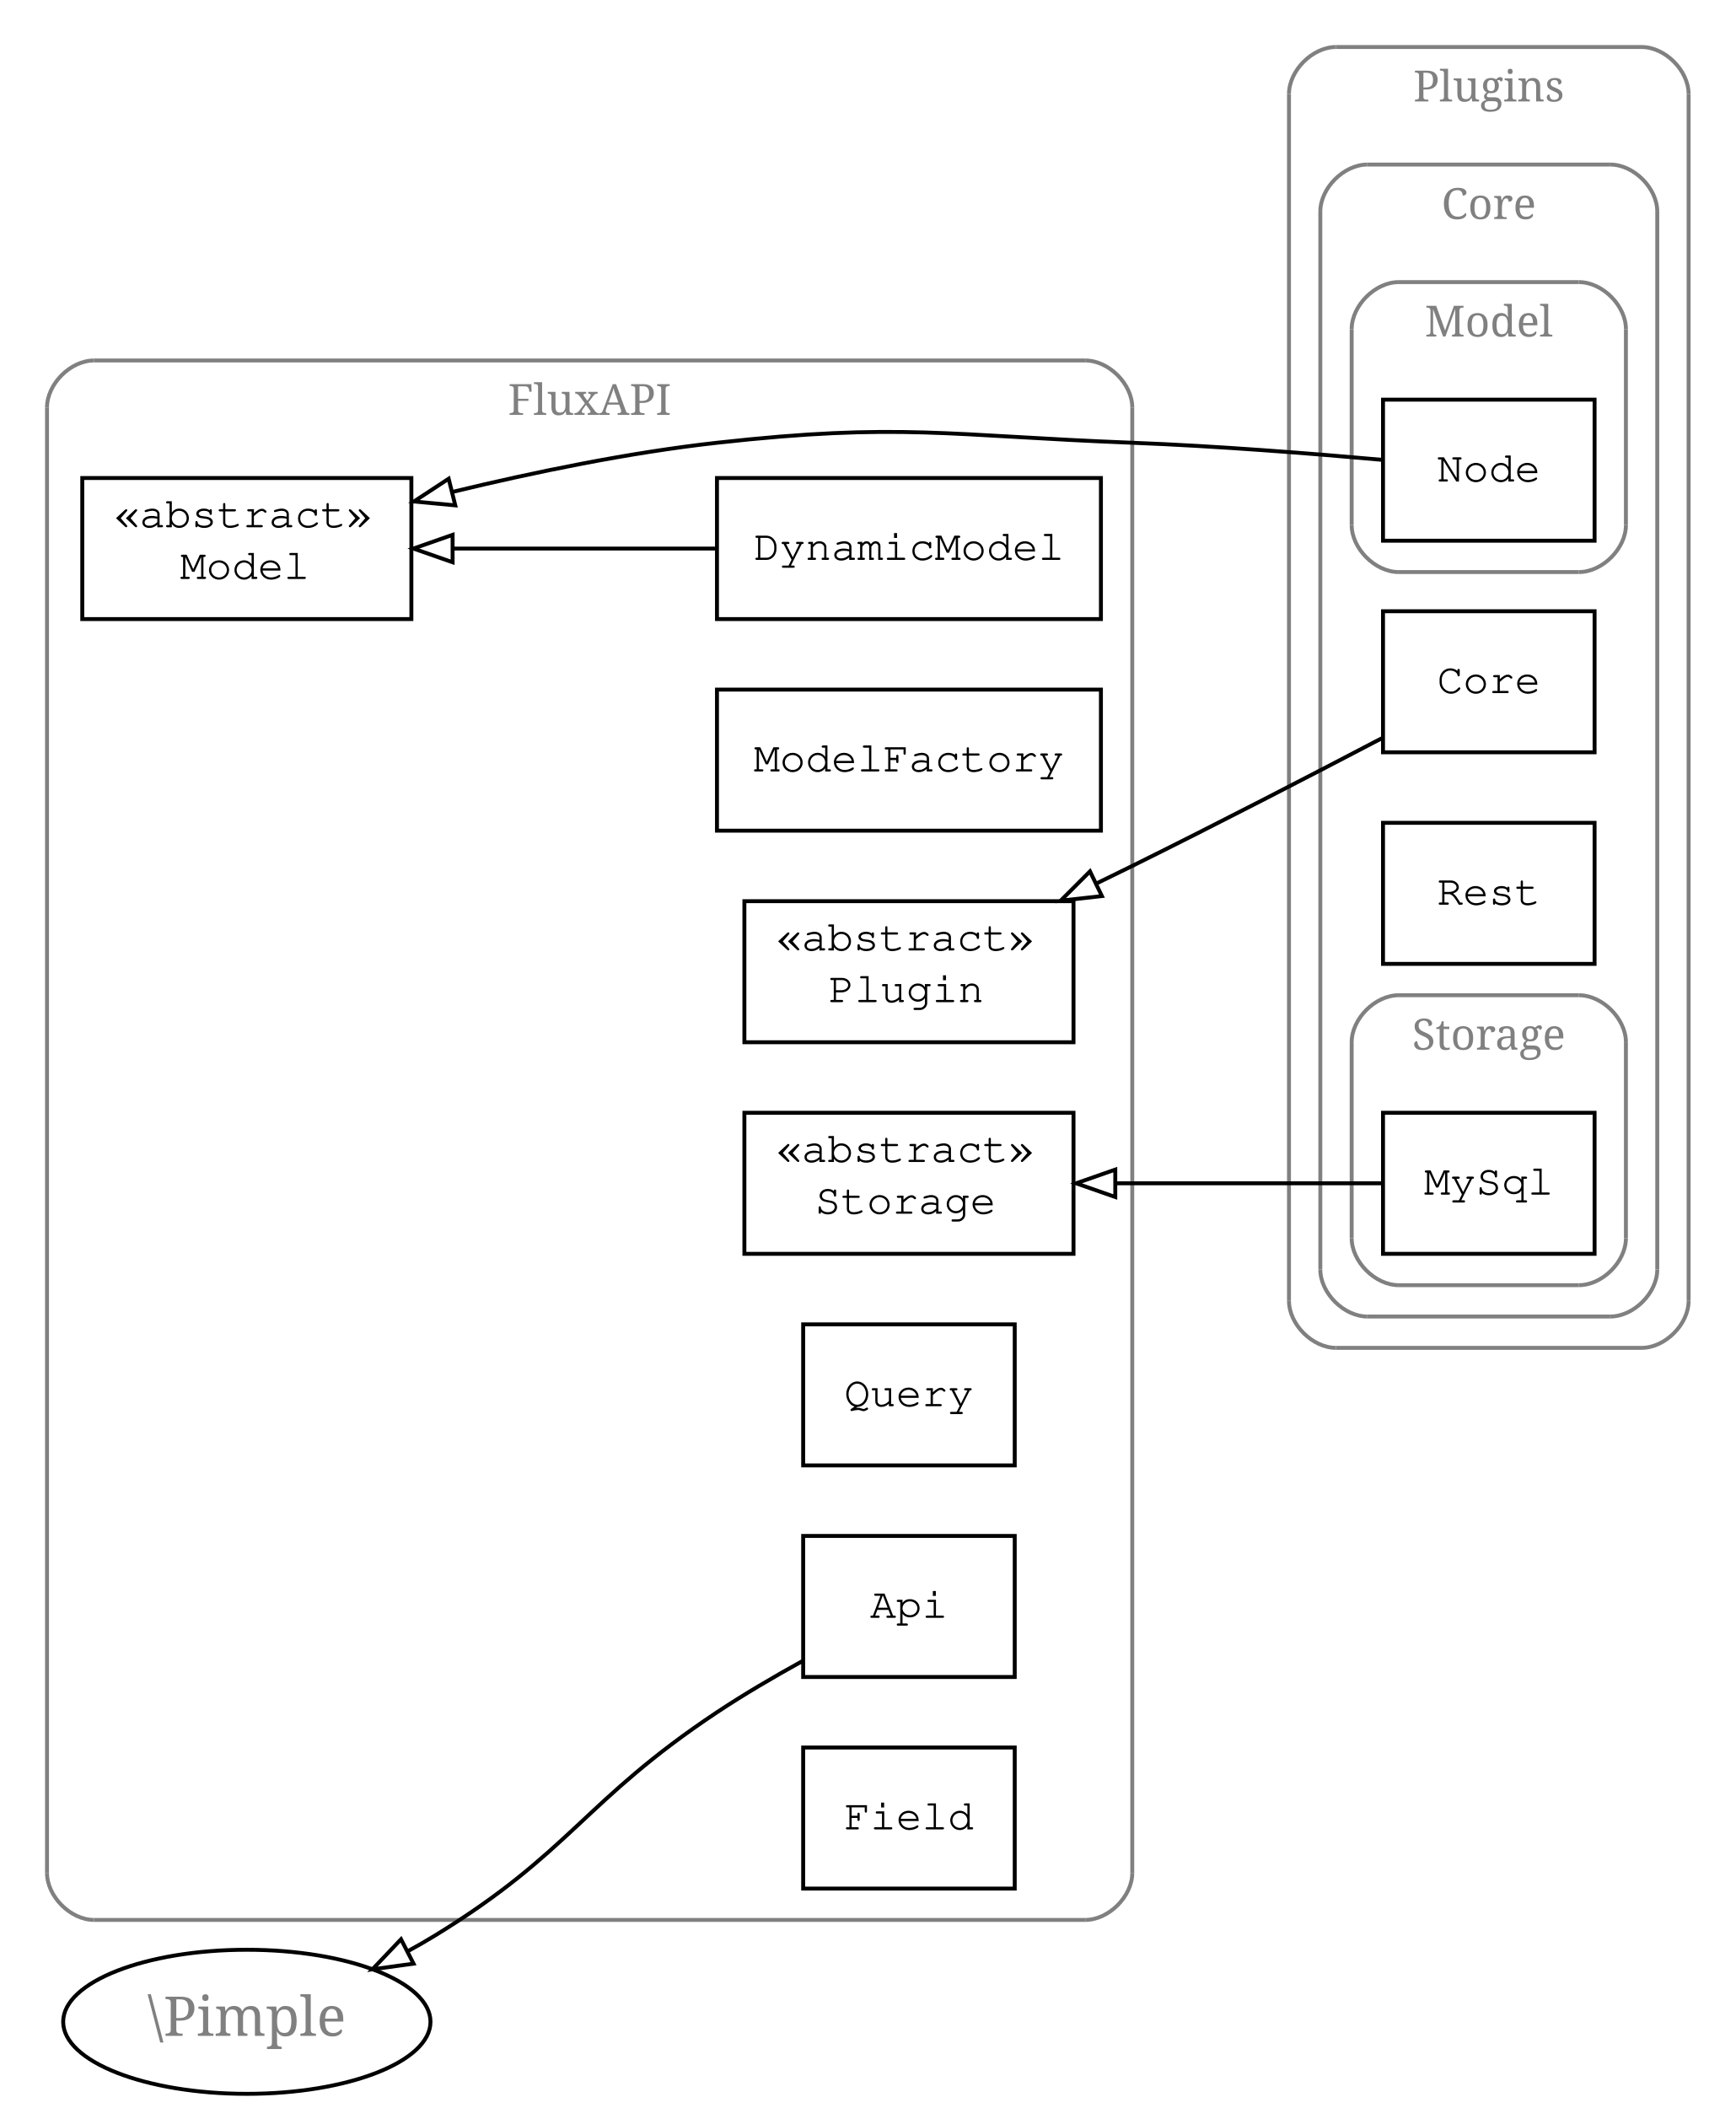
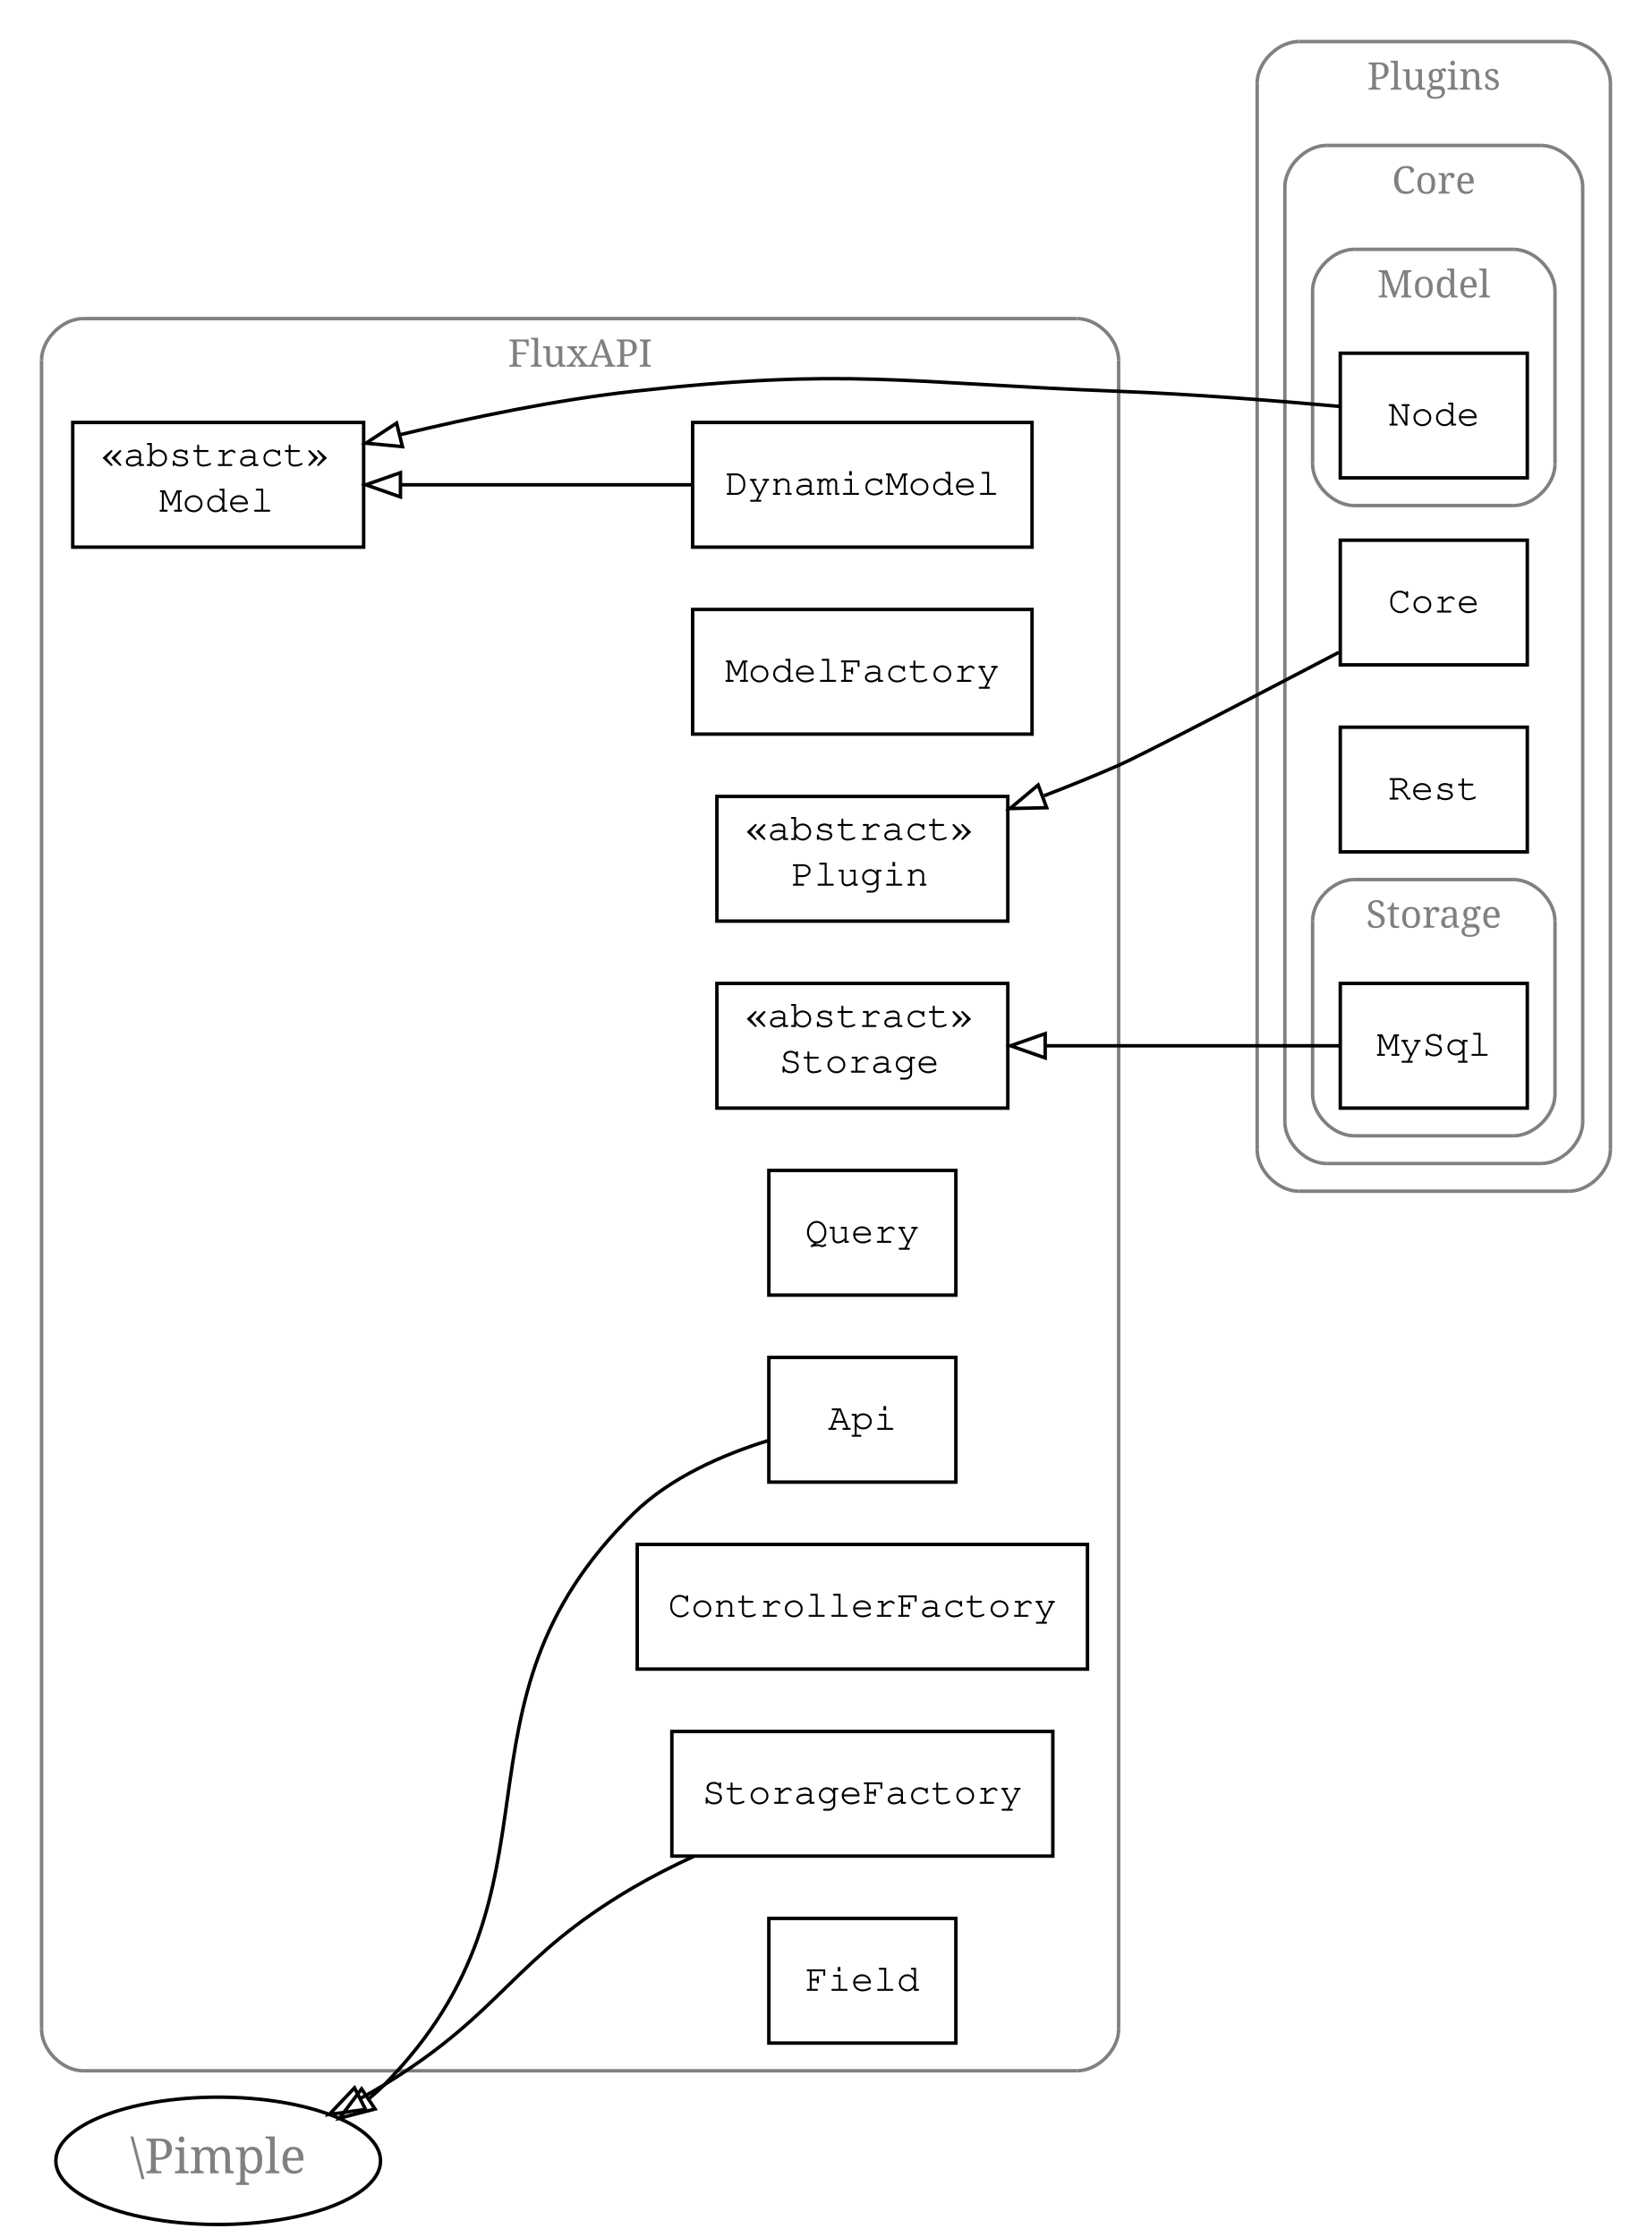
- <svg xmlns="http://www.w3.org/2000/svg" xmlns:xlink="http://www.w3.org/1999/xlink" width="443pt" height="538pt" viewBox="0.00 0.00 443.00 538.00">
-   <g id="graph1" class="graph" transform="scale(1 1) rotate(0) translate(4 534)">
-     <polygon fill="white" stroke="white" points="-4,5 -4,-534 440,-534 440,5 -4,5" />
+ <svg xmlns="http://www.w3.org/2000/svg" xmlns:xlink="http://www.w3.org/1999/xlink" width="477pt" height="646pt" viewBox="0.00 0.00 477.00 646.00">
+   <g id="graph1" class="graph" transform="scale(1 1) rotate(0) translate(4 642)">
+     <polygon fill="white" stroke="white" points="-4,5 -4,-642 474,-642 474,5 -4,5" />
    <g id="graph2" class="cluster">
-       <polyline fill="none" stroke="gray" points="20,-44 273,-44 " />
-       <path fill="none" stroke="gray" d="M273,-44C279,-44 285,-50 285,-56" />
-       <polyline fill="none" stroke="gray" points="285,-56 285,-430 " />
-       <path fill="none" stroke="gray" d="M285,-430C285,-436 279,-442 273,-442" />
-       <polyline fill="none" stroke="gray" points="273,-442 20,-442 " />
-       <path fill="none" stroke="gray" d="M20,-442C14,-442 8,-436 8,-430" />
-       <polyline fill="none" stroke="gray" points="8,-430 8,-56 " />
+       <polyline fill="none" stroke="gray" points="20,-44 307,-44 " />
+       <path fill="none" stroke="gray" d="M307,-44C313,-44 319,-50 319,-56" />
+       <polyline fill="none" stroke="gray" points="319,-56 319,-538 " />
+       <path fill="none" stroke="gray" d="M319,-538C319,-544 313,-550 307,-550" />
+       <polyline fill="none" stroke="gray" points="307,-550 20,-550 " />
+       <path fill="none" stroke="gray" d="M20,-550C14,-550 8,-544 8,-538" />
+       <polyline fill="none" stroke="gray" points="8,-538 8,-56 " />
      <path fill="none" stroke="gray" d="M8,-56C8,-50 14,-44 20,-44" />
-       <text text-anchor="middle" x="146.5" y="-428.1" font-family="Times Roman,serif" font-size="11.00" fill="gray">FluxAPI</text>
+       <text text-anchor="middle" x="163.5" y="-536.1" font-family="Times Roman,serif" font-size="11.00" fill="gray">FluxAPI</text>
    </g>
    <g id="graph3" class="cluster">
-       <polyline fill="none" stroke="gray" points="337,-190 415,-190 " />
-       <path fill="none" stroke="gray" d="M415,-190C421,-190 427,-196 427,-202" />
-       <polyline fill="none" stroke="gray" points="427,-202 427,-510 " />
-       <path fill="none" stroke="gray" d="M427,-510C427,-516 421,-522 415,-522" />
-       <polyline fill="none" stroke="gray" points="415,-522 337,-522 " />
-       <path fill="none" stroke="gray" d="M337,-522C331,-522 325,-516 325,-510" />
-       <polyline fill="none" stroke="gray" points="325,-510 325,-202 " />
-       <path fill="none" stroke="gray" d="M325,-202C325,-196 331,-190 337,-190" />
-       <text text-anchor="middle" x="376" y="-508.1" font-family="Times Roman,serif" font-size="11.00" fill="gray">Plugins</text>
+       <polyline fill="none" stroke="gray" points="371,-298 449,-298 " />
+       <path fill="none" stroke="gray" d="M449,-298C455,-298 461,-304 461,-310" />
+       <polyline fill="none" stroke="gray" points="461,-310 461,-618 " />
+       <path fill="none" stroke="gray" d="M461,-618C461,-624 455,-630 449,-630" />
+       <polyline fill="none" stroke="gray" points="449,-630 371,-630 " />
+       <path fill="none" stroke="gray" d="M371,-630C365,-630 359,-624 359,-618" />
+       <polyline fill="none" stroke="gray" points="359,-618 359,-310 " />
+       <path fill="none" stroke="gray" d="M359,-310C359,-304 365,-298 371,-298" />
+       <text text-anchor="middle" x="410" y="-616.1" font-family="Times Roman,serif" font-size="11.00" fill="gray">Plugins</text>
    </g>
    <g id="graph4" class="cluster">
-       <polyline fill="none" stroke="gray" points="345,-198 407,-198 " />
-       <path fill="none" stroke="gray" d="M407,-198C413,-198 419,-204 419,-210" />
-       <polyline fill="none" stroke="gray" points="419,-210 419,-480 " />
-       <path fill="none" stroke="gray" d="M419,-480C419,-486 413,-492 407,-492" />
-       <polyline fill="none" stroke="gray" points="407,-492 345,-492 " />
-       <path fill="none" stroke="gray" d="M345,-492C339,-492 333,-486 333,-480" />
-       <polyline fill="none" stroke="gray" points="333,-480 333,-210 " />
-       <path fill="none" stroke="gray" d="M333,-210C333,-204 339,-198 345,-198" />
-       <text text-anchor="middle" x="376" y="-478.1" font-family="Times Roman,serif" font-size="11.00" fill="gray">Core</text>
+       <polyline fill="none" stroke="gray" points="379,-306 441,-306 " />
+       <path fill="none" stroke="gray" d="M441,-306C447,-306 453,-312 453,-318" />
+       <polyline fill="none" stroke="gray" points="453,-318 453,-588 " />
+       <path fill="none" stroke="gray" d="M453,-588C453,-594 447,-600 441,-600" />
+       <polyline fill="none" stroke="gray" points="441,-600 379,-600 " />
+       <path fill="none" stroke="gray" d="M379,-600C373,-600 367,-594 367,-588" />
+       <polyline fill="none" stroke="gray" points="367,-588 367,-318 " />
+       <path fill="none" stroke="gray" d="M367,-318C367,-312 373,-306 379,-306" />
+       <text text-anchor="middle" x="410" y="-586.1" font-family="Times Roman,serif" font-size="11.00" fill="gray">Core</text>
    </g>
    <g id="graph5" class="cluster">
-       <polyline fill="none" stroke="gray" points="353,-388 399,-388 " />
-       <path fill="none" stroke="gray" d="M399,-388C405,-388 411,-394 411,-400" />
-       <polyline fill="none" stroke="gray" points="411,-400 411,-450 " />
-       <path fill="none" stroke="gray" d="M411,-450C411,-456 405,-462 399,-462" />
-       <polyline fill="none" stroke="gray" points="399,-462 353,-462 " />
-       <path fill="none" stroke="gray" d="M353,-462C347,-462 341,-456 341,-450" />
-       <polyline fill="none" stroke="gray" points="341,-450 341,-400 " />
-       <path fill="none" stroke="gray" d="M341,-400C341,-394 347,-388 353,-388" />
-       <text text-anchor="middle" x="376" y="-448.1" font-family="Times Roman,serif" font-size="11.00" fill="gray">Model</text>
+       <polyline fill="none" stroke="gray" points="387,-496 433,-496 " />
+       <path fill="none" stroke="gray" d="M433,-496C439,-496 445,-502 445,-508" />
+       <polyline fill="none" stroke="gray" points="445,-508 445,-558 " />
+       <path fill="none" stroke="gray" d="M445,-558C445,-564 439,-570 433,-570" />
+       <polyline fill="none" stroke="gray" points="433,-570 387,-570 " />
+       <path fill="none" stroke="gray" d="M387,-570C381,-570 375,-564 375,-558" />
+       <polyline fill="none" stroke="gray" points="375,-558 375,-508 " />
+       <path fill="none" stroke="gray" d="M375,-508C375,-502 381,-496 387,-496" />
+       <text text-anchor="middle" x="410" y="-556.1" font-family="Times Roman,serif" font-size="11.00" fill="gray">Model</text>
    </g>
    <g id="graph6" class="cluster">
-       <polyline fill="none" stroke="gray" points="353,-206 399,-206 " />
-       <path fill="none" stroke="gray" d="M399,-206C405,-206 411,-212 411,-218" />
-       <polyline fill="none" stroke="gray" points="411,-218 411,-268 " />
-       <path fill="none" stroke="gray" d="M411,-268C411,-274 405,-280 399,-280" />
-       <polyline fill="none" stroke="gray" points="399,-280 353,-280 " />
-       <path fill="none" stroke="gray" d="M353,-280C347,-280 341,-274 341,-268" />
-       <polyline fill="none" stroke="gray" points="341,-268 341,-218 " />
-       <path fill="none" stroke="gray" d="M341,-218C341,-212 347,-206 353,-206" />
-       <text text-anchor="middle" x="376" y="-266.1" font-family="Times Roman,serif" font-size="11.00" fill="gray">Storage</text>
+       <polyline fill="none" stroke="gray" points="387,-314 433,-314 " />
+       <path fill="none" stroke="gray" d="M433,-314C439,-314 445,-320 445,-326" />
+       <polyline fill="none" stroke="gray" points="445,-326 445,-376 " />
+       <path fill="none" stroke="gray" d="M445,-376C445,-382 439,-388 433,-388" />
+       <polyline fill="none" stroke="gray" points="433,-388 387,-388 " />
+       <path fill="none" stroke="gray" d="M387,-388C381,-388 375,-382 375,-376" />
+       <polyline fill="none" stroke="gray" points="375,-376 375,-326 " />
+       <path fill="none" stroke="gray" d="M375,-326C375,-320 381,-314 387,-314" />
+       <text text-anchor="middle" x="410" y="-374.1" font-family="Times Roman,serif" font-size="11.00" fill="gray">Storage</text>
    </g>
    <g id="node2" class="node">
      <a xlink:href="FluxAPI.Api.html" xlink:title="Api" target="_parent">
-         <polygon fill="none" stroke="black" points="255,-142 201,-142 201,-106 255,-106 255,-142" />
-         <text text-anchor="middle" x="228" y="-121.1" font-family="Courier,monospace" font-size="11.00">Api</text>
+         <polygon fill="none" stroke="black" points="272,-250 218,-250 218,-214 272,-214 272,-250" />
+         <text text-anchor="middle" x="245" y="-229.1" font-family="Courier,monospace" font-size="11.00">Api</text>
      </a>
    </g>
-     <g id="node21" class="node">
+     <g id="node23" class="node">
      <ellipse fill="none" stroke="black" cx="59" cy="-18" rx="46.877" ry="18.385" />
      <text text-anchor="middle" x="59" y="-14.4" font-family="Times Roman,serif" font-size="14.00" fill="gray">\Pimple</text>
    </g>
    <g id="edge9" class="edge">
-       <path fill="none" stroke="black" d="M200.822,-110.071C193.587,-106.082 185.876,-101.57 179,-97 145.01,-74.407 141.801,-61.322 107,-40 104.811,-38.659 102.527,-37.348 100.195,-36.077" />
-       <polygon fill="none" stroke="black" points="101.553,-32.84 91.058,-31.39 98.358,-39.069 101.553,-32.84" />
+       <path fill="none" stroke="black" d="M217.907,-226.027C204.792,-221.964 189.626,-215.383 179,-205 121.773,-149.082 163.056,-97.092 107,-40 105.603,-38.577 104.097,-37.238 102.511,-35.977" />
+       <polygon fill="none" stroke="black" points="104.299,-32.962 94.04,-30.315 100.409,-38.782 104.299,-32.962" />
    </g>
    <g id="node3" class="node">
      <a xlink:href="FluxAPI.ModelFactory.html" xlink:title="ModelFactory" target="_parent">
-         <polygon fill="none" stroke="black" points="277,-358 179,-358 179,-322 277,-322 277,-358" />
-         <text text-anchor="middle" x="228" y="-337.1" font-family="Courier,monospace" font-size="11.00">ModelFactory</text>
+         <polygon fill="none" stroke="black" points="294,-466 196,-466 196,-430 294,-430 294,-466" />
+         <text text-anchor="middle" x="245" y="-445.1" font-family="Courier,monospace" font-size="11.00">ModelFactory</text>
      </a>
    </g>
    <g id="node4" class="node">
      <a xlink:href="FluxAPI.Model.html" xlink:title="«abstract»&lt;br/&gt;Model" target="_parent">
-         <polygon fill="none" stroke="black" points="101,-412 17,-412 17,-376 101,-376 101,-412" />
-         <text text-anchor="start" x="25" y="-399.433" font-family="Courier,monospace" font-size="11.00">«abstract»</text>
-         <text text-anchor="start" x="42" y="-386.233" font-family="Courier,monospace" font-size="11.00">Model</text>
+         <polygon fill="none" stroke="black" points="101,-520 17,-520 17,-484 101,-484 101,-520" />
+         <text text-anchor="start" x="25" y="-507.433" font-family="Courier,monospace" font-size="11.00">«abstract»</text>
+         <text text-anchor="start" x="42" y="-494.233" font-family="Courier,monospace" font-size="11.00">Model</text>
      </a>
    </g>
    <g id="node5" class="node">
      <a xlink:href="FluxAPI.Storage.html" xlink:title="«abstract»&lt;br/&gt;Storage" target="_parent">
-         <polygon fill="none" stroke="black" points="270,-250 186,-250 186,-214 270,-214 270,-250" />
-         <text text-anchor="start" x="194" y="-237.433" font-family="Courier,monospace" font-size="11.00">«abstract»</text>
-         <text text-anchor="start" x="204" y="-224.233" font-family="Courier,monospace" font-size="11.00">Storage</text>
+         <polygon fill="none" stroke="black" points="287,-358 203,-358 203,-322 287,-322 287,-358" />
+         <text text-anchor="start" x="211" y="-345.433" font-family="Courier,monospace" font-size="11.00">«abstract»</text>
+         <text text-anchor="start" x="221" y="-332.233" font-family="Courier,monospace" font-size="11.00">Storage</text>
      </a>
    </g>
    <g id="node6" class="node">
      <a xlink:href="FluxAPI.Plugin.html" xlink:title="«abstract»&lt;br/&gt;Plugin" target="_parent">
-         <polygon fill="none" stroke="black" points="270,-304 186,-304 186,-268 270,-268 270,-304" />
-         <text text-anchor="start" x="194" y="-291.433" font-family="Courier,monospace" font-size="11.00">«abstract»</text>
-         <text text-anchor="start" x="207.5" y="-278.233" font-family="Courier,monospace" font-size="11.00">Plugin</text>
+         <polygon fill="none" stroke="black" points="287,-412 203,-412 203,-376 287,-376 287,-412" />
+         <text text-anchor="start" x="211" y="-399.433" font-family="Courier,monospace" font-size="11.00">«abstract»</text>
+         <text text-anchor="start" x="224.5" y="-386.233" font-family="Courier,monospace" font-size="11.00">Plugin</text>
      </a>
    </g>
    <g id="node7" class="node">
      <a xlink:href="FluxAPI.Query.html" xlink:title="Query" target="_parent">
-         <polygon fill="none" stroke="black" points="255,-196 201,-196 201,-160 255,-160 255,-196" />
-         <text text-anchor="middle" x="228" y="-175.1" font-family="Courier,monospace" font-size="11.00">Query</text>
+         <polygon fill="none" stroke="black" points="272,-304 218,-304 218,-268 272,-268 272,-304" />
+         <text text-anchor="middle" x="245" y="-283.1" font-family="Courier,monospace" font-size="11.00">Query</text>
      </a>
    </g>
    <g id="node8" class="node">
      <a xlink:href="FluxAPI.DynamicModel.html" xlink:title="DynamicModel" target="_parent">
-         <polygon fill="none" stroke="black" points="277,-412 179,-412 179,-376 277,-376 277,-412" />
-         <text text-anchor="middle" x="228" y="-391.1" font-family="Courier,monospace" font-size="11.00">DynamicModel</text>
+         <polygon fill="none" stroke="black" points="294,-520 196,-520 196,-484 294,-484 294,-520" />
+         <text text-anchor="middle" x="245" y="-499.1" font-family="Courier,monospace" font-size="11.00">DynamicModel</text>
      </a>
    </g>
    <g id="edge11" class="edge">
-       <path fill="none" stroke="black" d="M178.664,-394C157.649,-394 133.101,-394 111.728,-394" />
-       <polygon fill="none" stroke="black" points="111.521,-390.5 101.521,-394 111.521,-397.5 111.521,-390.5" />
+       <path fill="none" stroke="black" d="M195.644,-502C169.801,-502 138.142,-502 111.808,-502" />
+       <polygon fill="none" stroke="black" points="111.628,-498.5 101.628,-502 111.628,-505.5 111.628,-498.5" />
    </g>
    <g id="node9" class="node">
-       <a xlink:href="FluxAPI.Field.html" xlink:title="Field" target="_parent">
-         <polygon fill="none" stroke="black" points="255,-88 201,-88 201,-52 255,-52 255,-88" />
-         <text text-anchor="middle" x="228" y="-67.1" font-family="Courier,monospace" font-size="11.00">Field</text>
+       <a xlink:href="FluxAPI.ControllerFactory.html" xlink:title="ControllerFactory" target="_parent">
+         <polygon fill="none" stroke="black" points="310,-196 180,-196 180,-160 310,-160 310,-196" />
+         <text text-anchor="middle" x="245" y="-175.1" font-family="Courier,monospace" font-size="11.00">ControllerFactory</text>
      </a>
    </g>
-     <g id="node13" class="node">
+     <g id="node10" class="node">
+       <a xlink:href="FluxAPI.StorageFactory.html" xlink:title="StorageFactory" target="_parent">
+         <polygon fill="none" stroke="black" points="300,-142 190,-142 190,-106 300,-106 300,-142" />
+         <text text-anchor="middle" x="245" y="-121.1" font-family="Courier,monospace" font-size="11.00">StorageFactory</text>
+       </a>
+     </g>
+     <g id="edge13" class="edge">
+       <path fill="none" stroke="black" d="M196.301,-105.917C190.349,-103.175 184.451,-100.186 179,-97 143.764,-76.403 141.801,-61.322 107,-40 104.811,-38.659 102.527,-37.348 100.195,-36.077" />
+       <polygon fill="none" stroke="black" points="101.553,-32.84 91.058,-31.39 98.358,-39.069 101.553,-32.84" />
+     </g>
+     <g id="node11" class="node">
+       <a xlink:href="FluxAPI.Field.html" xlink:title="Field" target="_parent">
+         <polygon fill="none" stroke="black" points="272,-88 218,-88 218,-52 272,-52 272,-88" />
+         <text text-anchor="middle" x="245" y="-67.1" font-family="Courier,monospace" font-size="11.00">Field</text>
+       </a>
+     </g>
+     <g id="node15" class="node">
      <a xlink:href="Plugins.Core.Model.Node.html" xlink:title="Node" target="_parent">
-         <polygon fill="none" stroke="black" points="403,-432 349,-432 349,-396 403,-396 403,-432" />
-         <text text-anchor="middle" x="376" y="-411.1" font-family="Courier,monospace" font-size="11.00">Node</text>
+         <polygon fill="none" stroke="black" points="437,-540 383,-540 383,-504 437,-504 437,-540" />
+         <text text-anchor="middle" x="410" y="-519.1" font-family="Courier,monospace" font-size="11.00">Node</text>
+       </a>
+     </g>
+     <g id="edge17" class="edge">
+       <path fill="none" stroke="black" d="M382.955,-524.627C364.87,-526.249 340.534,-528.173 319,-529 256.824,-531.388 240.842,-535.871 179,-529 156.657,-526.517 132.398,-521.511 111.576,-516.476" />
+       <polygon fill="none" stroke="black" points="112.203,-513.025 101.654,-514.013 110.516,-519.819 112.203,-513.025" />
+     </g>
+     <g id="node17" class="node">
+       <a xlink:href="Plugins.Core.Storage.MySql.html" xlink:title="MySql" target="_parent">
+         <polygon fill="none" stroke="black" points="437,-358 383,-358 383,-322 437,-322 437,-358" />
+         <text text-anchor="middle" x="410" y="-337.1" font-family="Courier,monospace" font-size="11.00">MySql</text>
      </a>
    </g>
    <g id="edge15" class="edge">
-       <path fill="none" stroke="black" d="M348.955,-416.627C330.87,-418.249 306.534,-420.173 285,-421 237.924,-422.808 225.823,-426.203 179,-421 156.657,-418.517 132.398,-413.511 111.576,-408.476" />
-       <polygon fill="none" stroke="black" points="112.203,-405.025 101.654,-406.013 110.516,-411.819 112.203,-405.025" />
+       <path fill="none" stroke="black" d="M382.754,-340C359.765,-340 326.182,-340 297.931,-340" />
+       <polygon fill="none" stroke="black" points="297.793,-336.5 287.793,-340 297.793,-343.5 297.793,-336.5" />
    </g>
-     <g id="node15" class="node">
-       <a xlink:href="Plugins.Core.Storage.MySql.html" xlink:title="MySql" target="_parent">
-         <polygon fill="none" stroke="black" points="403,-250 349,-250 349,-214 403,-214 403,-250" />
-         <text text-anchor="middle" x="376" y="-229.1" font-family="Courier,monospace" font-size="11.00">MySql</text>
+     <g id="node18" class="node">
+       <a xlink:href="Plugins.Core.Rest.html" xlink:title="Rest" target="_parent">
+         <polygon fill="none" stroke="black" points="437,-432 383,-432 383,-396 437,-396 437,-432" />
+         <text text-anchor="middle" x="410" y="-411.1" font-family="Courier,monospace" font-size="11.00">Rest</text>
      </a>
    </g>
-     <g id="edge13" class="edge">
-       <path fill="none" stroke="black" d="M348.855,-232C329.809,-232 303.729,-232 280.671,-232" />
-       <polygon fill="none" stroke="black" points="280.665,-228.5 270.665,-232 280.665,-235.5 280.665,-228.5" />
-     </g>
-     <g id="node16" class="node">
-       <a xlink:href="Plugins.Core.Rest.html" xlink:title="Rest" target="_parent">
-         <polygon fill="none" stroke="black" points="403,-324 349,-324 349,-288 403,-288 403,-324" />
-         <text text-anchor="middle" x="376" y="-303.1" font-family="Courier,monospace" font-size="11.00">Rest</text>
+     <g id="node19" class="node">
+       <a xlink:href="Plugins.Core.Core.html" xlink:title="Core" target="_parent">
+         <polygon fill="none" stroke="black" points="437,-486 383,-486 383,-450 437,-450 437,-486" />
+         <text text-anchor="middle" x="410" y="-465.1" font-family="Courier,monospace" font-size="11.00">Core</text>
      </a>
    </g>
-     <g id="node17" class="node">
-       <a xlink:href="Plugins.Core.Core.html" xlink:title="Core" target="_parent">
-         <polygon fill="none" stroke="black" points="403,-378 349,-378 349,-342 403,-342 403,-378" />
-         <text text-anchor="middle" x="376" y="-357.1" font-family="Courier,monospace" font-size="11.00">Core</text>
-       </a>
-     </g>
-     <g id="edge17" class="edge">
-       <path fill="none" stroke="black" d="M348.648,-345.562C330.644,-336.135 306.514,-323.647 285,-313 282.056,-311.543 279.019,-310.057 275.952,-308.568" />
-       <polygon fill="none" stroke="black" points="277.248,-305.307 266.72,-304.121 274.21,-311.614 277.248,-305.307" />
+     <g id="edge19" class="edge">
+       <path fill="none" stroke="black" d="M382.566,-453.607C358.17,-440.845 325.392,-423.803 319,-421 312.112,-417.979 304.768,-415.01 297.481,-412.21" />
+       <polygon fill="none" stroke="black" points="298.222,-408.749 287.63,-408.507 295.759,-415.302 298.222,-408.749" />
    </g>
  </g>
</svg>
